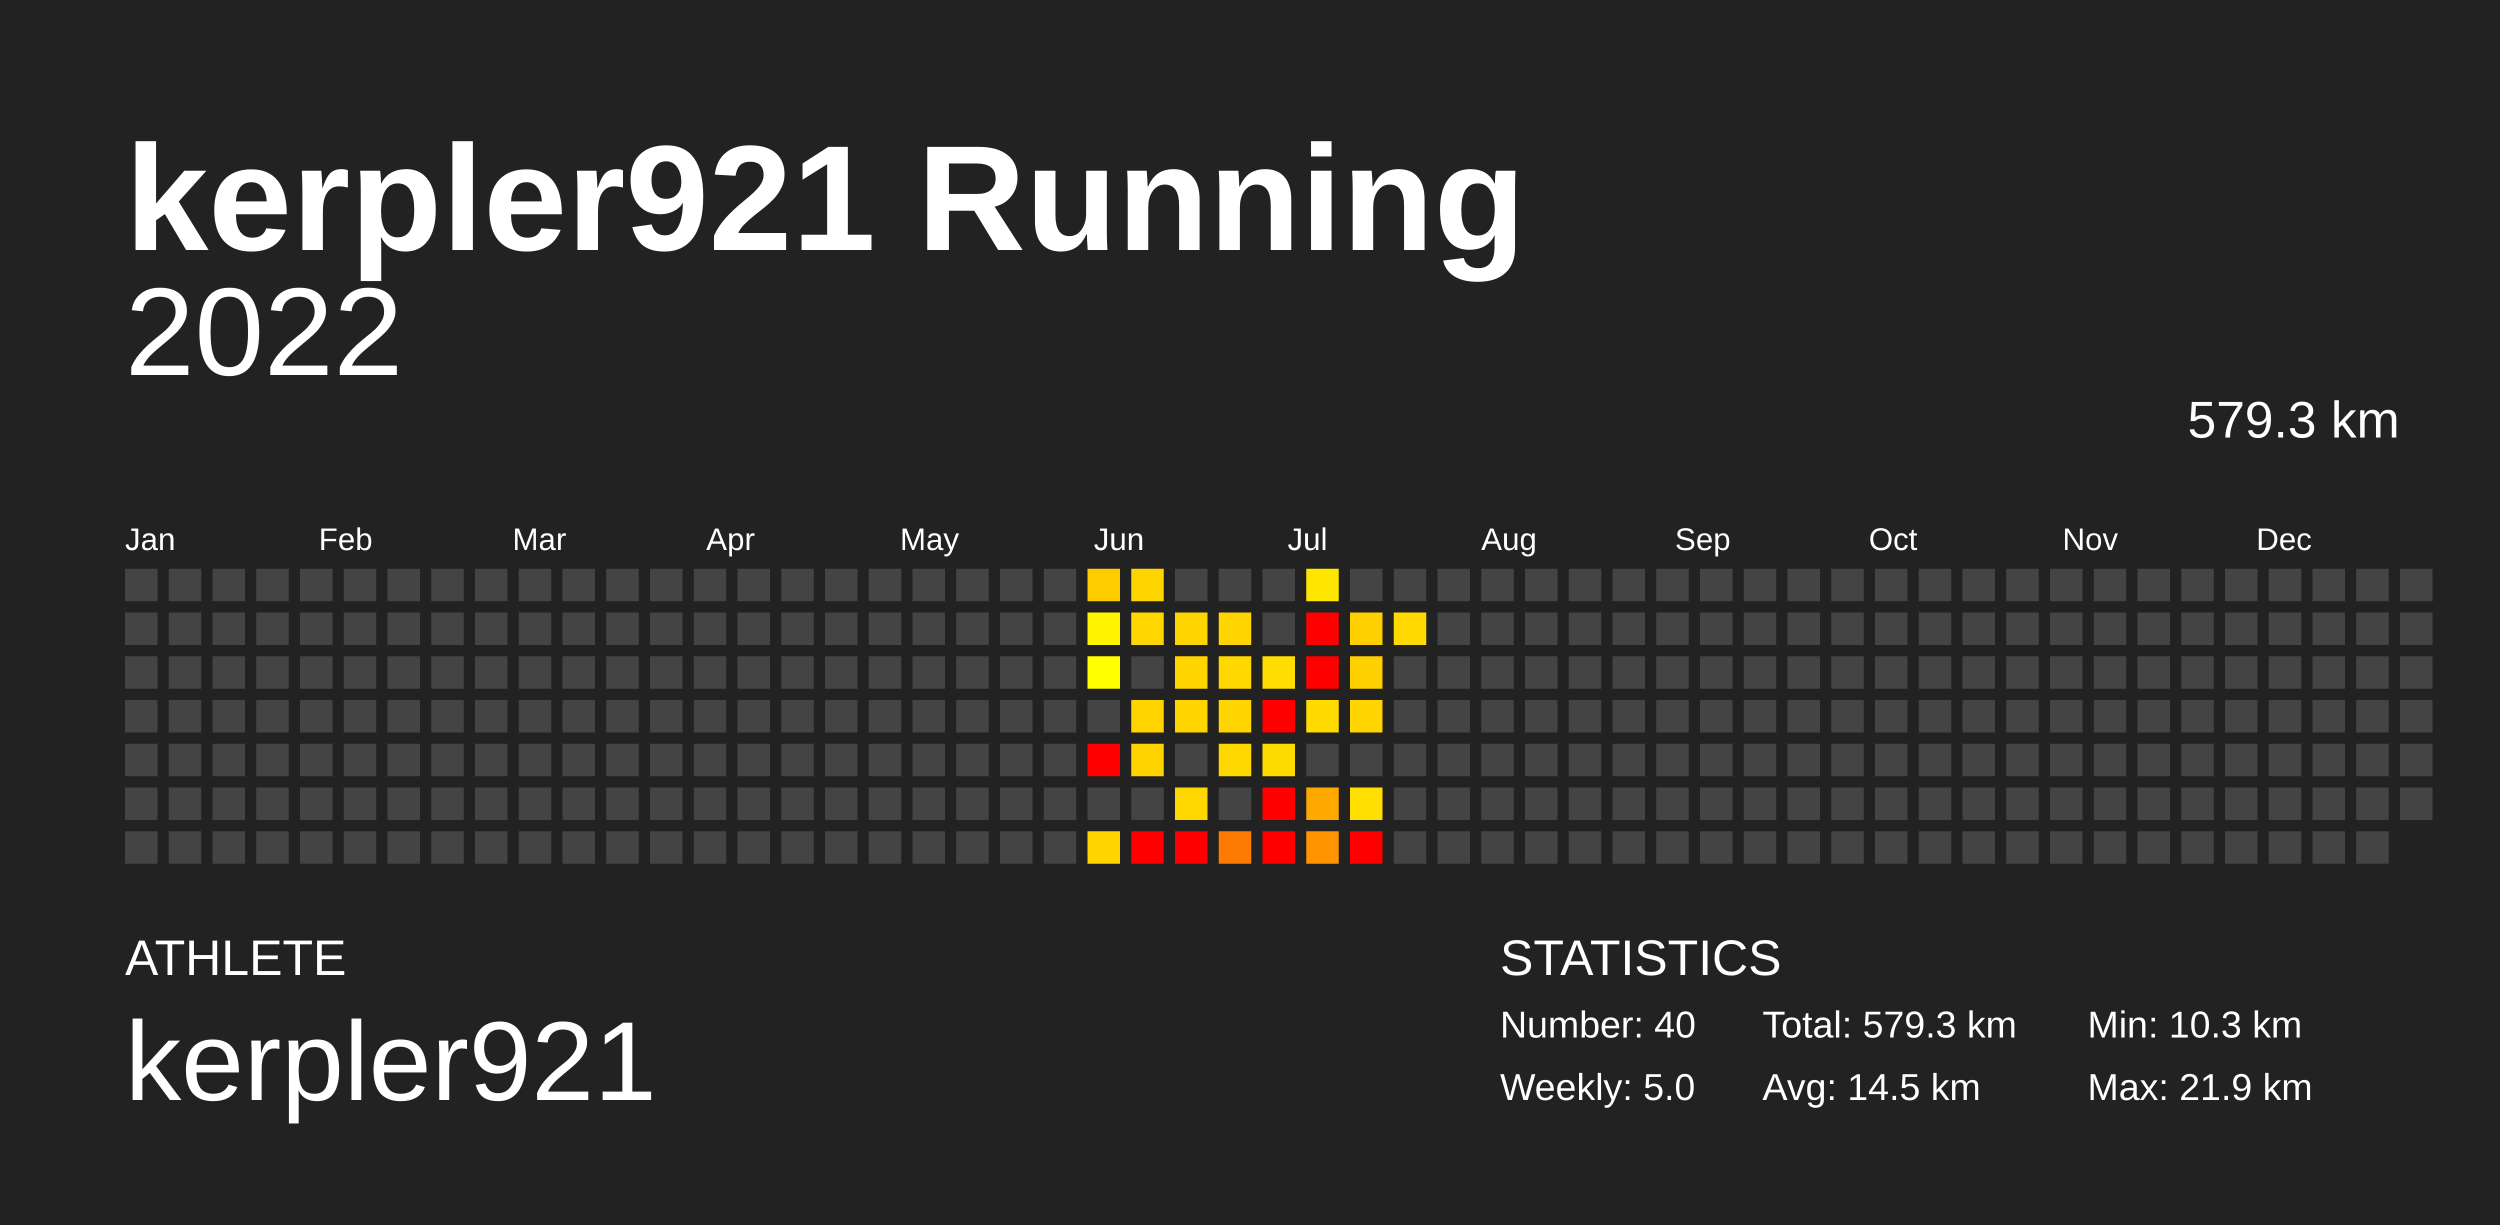
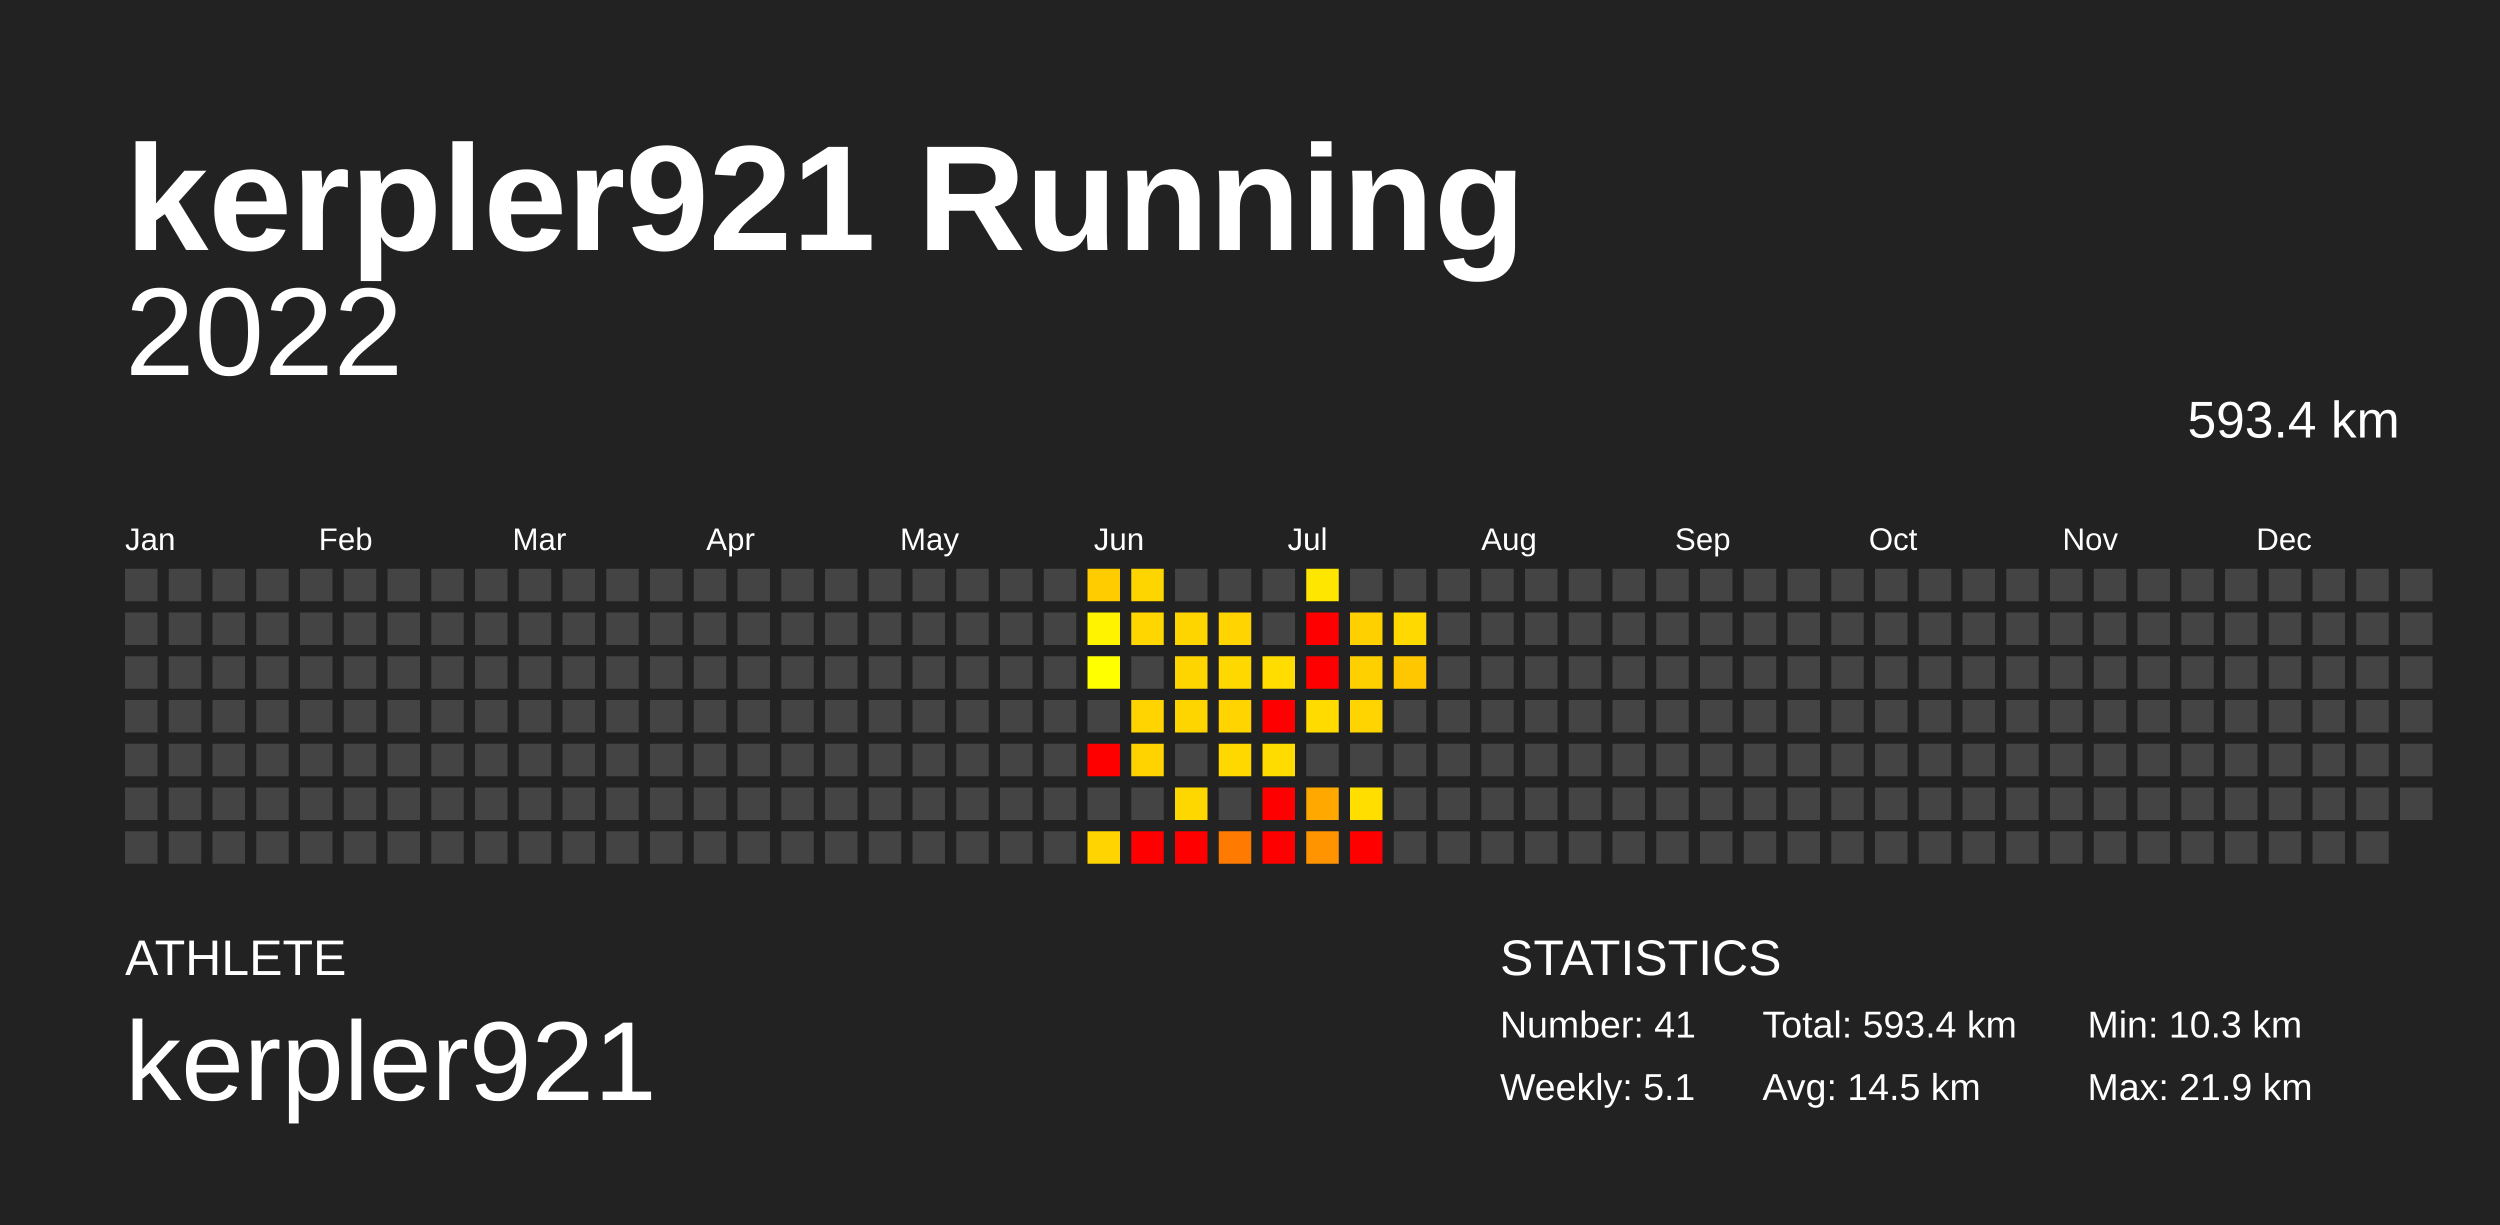
<svg xmlns="http://www.w3.org/2000/svg" baseProfile="full" height="98mm" version="1.1" viewBox="0,0,200,98" width="200mm">
  <defs />
  <rect fill="#222222" height="98" width="200" x="0" y="0" />
  <text fill="#FFFFFF" style="font-size:12px; font-family:Arial; font-weight:bold;" x="10" y="20">kerpler921 Running</text>
  <text fill="#FFFFFF" style="font-size:4px; font-family:Arial" x="10" y="78">ATHLETE</text>
  <text fill="#FFFFFF" style="font-size:9px; font-family:Arial" x="10" y="88">kerpler921</text>
  <text fill="#FFFFFF" style="font-size:4px; font-family:Arial" x="120" y="78">STATISTICS</text>
-   <text fill="#FFFFFF" style="font-size:3px; font-family:Arial" x="120" y="83">Number: 40</text>
-   <text fill="#FFFFFF" style="font-size:3px; font-family:Arial" x="120" y="88">Weekly: 5.0</text>
-   <text fill="#FFFFFF" style="font-size:3px; font-family:Arial" x="141" y="83">Total: 579.3 km</text>
+   <text fill="#FFFFFF" style="font-size:3px; font-family:Arial" x="120" y="83">Number: 41</text>
+   <text fill="#FFFFFF" style="font-size:3px; font-family:Arial" x="120" y="88">Weekly: 5.1</text>
+   <text fill="#FFFFFF" style="font-size:3px; font-family:Arial" x="141" y="83">Total: 593.4 km</text>
  <text fill="#FFFFFF" style="font-size:3px; font-family:Arial" x="141" y="88">Avg: 14.5 km</text>
  <text fill="#FFFFFF" style="font-size:3px; font-family:Arial" x="167" y="83">Min: 10.3 km</text>
  <text fill="#FFFFFF" style="font-size:3px; font-family:Arial" x="167" y="88">Max: 21.9 km</text>
  <text alignment-baseline="hanging" fill="#FFFFFF" style="font-size:10.0px; font-family:Arial;" x="10" y="30">2022</text>
-   <text alignment-baseline="hanging" fill="#FFFFFF" style="font-size:4.125px; font-family:Arial;" x="175" y="35">579.3 km</text>
+   <text alignment-baseline="hanging" fill="#FFFFFF" style="font-size:4.125px; font-family:Arial;" x="175" y="35">593.4 km</text>
  <text fill="#FFFFFF" style="font-size:2.5px; font-family:Arial" x="10.0" y="44">Jan</text>
  <text fill="#FFFFFF" style="font-size:2.5px; font-family:Arial" x="25.5" y="44">Feb</text>
  <text fill="#FFFFFF" style="font-size:2.5px; font-family:Arial" x="41.0" y="44">Mar</text>
  <text fill="#FFFFFF" style="font-size:2.5px; font-family:Arial" x="56.5" y="44">Apr</text>
  <text fill="#FFFFFF" style="font-size:2.5px; font-family:Arial" x="72.0" y="44">May</text>
  <text fill="#FFFFFF" style="font-size:2.5px; font-family:Arial" x="87.5" y="44">Jun</text>
  <text fill="#FFFFFF" style="font-size:2.5px; font-family:Arial" x="103.0" y="44">Jul</text>
  <text fill="#FFFFFF" style="font-size:2.5px; font-family:Arial" x="118.5" y="44">Aug</text>
  <text fill="#FFFFFF" style="font-size:2.5px; font-family:Arial" x="134.0" y="44">Sep</text>
  <text fill="#FFFFFF" style="font-size:2.5px; font-family:Arial" x="149.5" y="44">Oct</text>
  <text fill="#FFFFFF" style="font-size:2.5px; font-family:Arial" x="165.0" y="44">Nov</text>
  <text fill="#FFFFFF" style="font-size:2.5px; font-family:Arial" x="180.5" y="44">Dec</text>
  <rect fill="#444444" height="2.6" width="2.6" x="10.0" y="45.5" />
  <rect fill="#444444" height="2.6" width="2.6" x="10.0" y="49.0" />
  <rect fill="#444444" height="2.6" width="2.6" x="10.0" y="52.5" />
  <rect fill="#444444" height="2.6" width="2.6" x="10.0" y="56.0" />
  <rect fill="#444444" height="2.6" width="2.6" x="10.0" y="59.5" />
  <rect fill="#444444" height="2.6" width="2.6" x="10.0" y="63.0" />
  <rect fill="#444444" height="2.6" width="2.6" x="10.0" y="66.5" />
  <rect fill="#444444" height="2.6" width="2.6" x="13.5" y="45.5" />
  <rect fill="#444444" height="2.6" width="2.6" x="13.5" y="49.0" />
  <rect fill="#444444" height="2.6" width="2.6" x="13.5" y="52.5" />
  <rect fill="#444444" height="2.6" width="2.6" x="13.5" y="56.0" />
  <rect fill="#444444" height="2.6" width="2.6" x="13.5" y="59.5" />
  <rect fill="#444444" height="2.6" width="2.6" x="13.5" y="63.0" />
  <rect fill="#444444" height="2.6" width="2.6" x="13.5" y="66.5" />
  <rect fill="#444444" height="2.6" width="2.6" x="17.0" y="45.5" />
  <rect fill="#444444" height="2.6" width="2.6" x="17.0" y="49.0" />
  <rect fill="#444444" height="2.6" width="2.6" x="17.0" y="52.5" />
  <rect fill="#444444" height="2.6" width="2.6" x="17.0" y="56.0" />
  <rect fill="#444444" height="2.6" width="2.6" x="17.0" y="59.5" />
  <rect fill="#444444" height="2.6" width="2.6" x="17.0" y="63.0" />
  <rect fill="#444444" height="2.6" width="2.6" x="17.0" y="66.5" />
  <rect fill="#444444" height="2.6" width="2.6" x="20.5" y="45.5" />
  <rect fill="#444444" height="2.6" width="2.6" x="20.5" y="49.0" />
  <rect fill="#444444" height="2.6" width="2.6" x="20.5" y="52.5" />
  <rect fill="#444444" height="2.6" width="2.6" x="20.5" y="56.0" />
  <rect fill="#444444" height="2.6" width="2.6" x="20.5" y="59.5" />
  <rect fill="#444444" height="2.6" width="2.6" x="20.5" y="63.0" />
  <rect fill="#444444" height="2.6" width="2.6" x="20.5" y="66.5" />
  <rect fill="#444444" height="2.6" width="2.6" x="24.0" y="45.5" />
  <rect fill="#444444" height="2.6" width="2.6" x="24.0" y="49.0" />
  <rect fill="#444444" height="2.6" width="2.6" x="24.0" y="52.5" />
  <rect fill="#444444" height="2.6" width="2.6" x="24.0" y="56.0" />
  <rect fill="#444444" height="2.6" width="2.6" x="24.0" y="59.5" />
  <rect fill="#444444" height="2.6" width="2.6" x="24.0" y="63.0" />
  <rect fill="#444444" height="2.6" width="2.6" x="24.0" y="66.5" />
  <rect fill="#444444" height="2.6" width="2.6" x="27.5" y="45.5" />
  <rect fill="#444444" height="2.6" width="2.6" x="27.5" y="49.0" />
  <rect fill="#444444" height="2.6" width="2.6" x="27.5" y="52.5" />
  <rect fill="#444444" height="2.6" width="2.6" x="27.5" y="56.0" />
  <rect fill="#444444" height="2.6" width="2.6" x="27.5" y="59.5" />
  <rect fill="#444444" height="2.6" width="2.6" x="27.5" y="63.0" />
  <rect fill="#444444" height="2.6" width="2.6" x="27.5" y="66.5" />
  <rect fill="#444444" height="2.6" width="2.6" x="31.0" y="45.5" />
  <rect fill="#444444" height="2.6" width="2.6" x="31.0" y="49.0" />
  <rect fill="#444444" height="2.6" width="2.6" x="31.0" y="52.5" />
  <rect fill="#444444" height="2.6" width="2.6" x="31.0" y="56.0" />
  <rect fill="#444444" height="2.6" width="2.6" x="31.0" y="59.5" />
  <rect fill="#444444" height="2.6" width="2.6" x="31.0" y="63.0" />
  <rect fill="#444444" height="2.6" width="2.6" x="31.0" y="66.5" />
  <rect fill="#444444" height="2.6" width="2.6" x="34.5" y="45.5" />
  <rect fill="#444444" height="2.6" width="2.6" x="34.5" y="49.0" />
  <rect fill="#444444" height="2.6" width="2.6" x="34.5" y="52.5" />
  <rect fill="#444444" height="2.6" width="2.6" x="34.5" y="56.0" />
  <rect fill="#444444" height="2.6" width="2.6" x="34.5" y="59.5" />
  <rect fill="#444444" height="2.6" width="2.6" x="34.5" y="63.0" />
  <rect fill="#444444" height="2.6" width="2.6" x="34.5" y="66.5" />
  <rect fill="#444444" height="2.6" width="2.6" x="38.0" y="45.5" />
  <rect fill="#444444" height="2.6" width="2.6" x="38.0" y="49.0" />
  <rect fill="#444444" height="2.6" width="2.6" x="38.0" y="52.5" />
  <rect fill="#444444" height="2.6" width="2.6" x="38.0" y="56.0" />
  <rect fill="#444444" height="2.6" width="2.6" x="38.0" y="59.5" />
  <rect fill="#444444" height="2.6" width="2.6" x="38.0" y="63.0" />
  <rect fill="#444444" height="2.6" width="2.6" x="38.0" y="66.5" />
  <rect fill="#444444" height="2.6" width="2.6" x="41.5" y="45.5" />
  <rect fill="#444444" height="2.6" width="2.6" x="41.5" y="49.0" />
  <rect fill="#444444" height="2.6" width="2.6" x="41.5" y="52.5" />
  <rect fill="#444444" height="2.6" width="2.6" x="41.5" y="56.0" />
  <rect fill="#444444" height="2.6" width="2.6" x="41.5" y="59.5" />
  <rect fill="#444444" height="2.6" width="2.6" x="41.5" y="63.0" />
  <rect fill="#444444" height="2.6" width="2.6" x="41.5" y="66.5" />
  <rect fill="#444444" height="2.6" width="2.6" x="45.0" y="45.5" />
  <rect fill="#444444" height="2.6" width="2.6" x="45.0" y="49.0" />
  <rect fill="#444444" height="2.6" width="2.6" x="45.0" y="52.5" />
  <rect fill="#444444" height="2.6" width="2.6" x="45.0" y="56.0" />
  <rect fill="#444444" height="2.6" width="2.6" x="45.0" y="59.5" />
  <rect fill="#444444" height="2.6" width="2.6" x="45.0" y="63.0" />
  <rect fill="#444444" height="2.6" width="2.6" x="45.0" y="66.5" />
  <rect fill="#444444" height="2.6" width="2.6" x="48.5" y="45.5" />
  <rect fill="#444444" height="2.6" width="2.6" x="48.5" y="49.0" />
  <rect fill="#444444" height="2.6" width="2.6" x="48.5" y="52.5" />
  <rect fill="#444444" height="2.6" width="2.6" x="48.5" y="56.0" />
  <rect fill="#444444" height="2.6" width="2.6" x="48.5" y="59.5" />
  <rect fill="#444444" height="2.6" width="2.6" x="48.5" y="63.0" />
  <rect fill="#444444" height="2.6" width="2.6" x="48.5" y="66.5" />
  <rect fill="#444444" height="2.6" width="2.6" x="52.0" y="45.5" />
  <rect fill="#444444" height="2.6" width="2.6" x="52.0" y="49.0" />
  <rect fill="#444444" height="2.6" width="2.6" x="52.0" y="52.5" />
  <rect fill="#444444" height="2.6" width="2.6" x="52.0" y="56.0" />
  <rect fill="#444444" height="2.6" width="2.6" x="52.0" y="59.5" />
  <rect fill="#444444" height="2.6" width="2.6" x="52.0" y="63.0" />
  <rect fill="#444444" height="2.6" width="2.6" x="52.0" y="66.5" />
  <rect fill="#444444" height="2.6" width="2.6" x="55.5" y="45.5" />
  <rect fill="#444444" height="2.6" width="2.6" x="55.5" y="49.0" />
  <rect fill="#444444" height="2.6" width="2.6" x="55.5" y="52.5" />
  <rect fill="#444444" height="2.6" width="2.6" x="55.5" y="56.0" />
  <rect fill="#444444" height="2.6" width="2.6" x="55.5" y="59.5" />
  <rect fill="#444444" height="2.6" width="2.6" x="55.5" y="63.0" />
  <rect fill="#444444" height="2.6" width="2.6" x="55.5" y="66.5" />
  <rect fill="#444444" height="2.6" width="2.6" x="59.0" y="45.5" />
  <rect fill="#444444" height="2.6" width="2.6" x="59.0" y="49.0" />
  <rect fill="#444444" height="2.6" width="2.6" x="59.0" y="52.5" />
  <rect fill="#444444" height="2.6" width="2.6" x="59.0" y="56.0" />
  <rect fill="#444444" height="2.6" width="2.6" x="59.0" y="59.5" />
  <rect fill="#444444" height="2.6" width="2.6" x="59.0" y="63.0" />
  <rect fill="#444444" height="2.6" width="2.6" x="59.0" y="66.5" />
  <rect fill="#444444" height="2.6" width="2.6" x="62.5" y="45.5" />
  <rect fill="#444444" height="2.6" width="2.6" x="62.5" y="49.0" />
  <rect fill="#444444" height="2.6" width="2.6" x="62.5" y="52.5" />
  <rect fill="#444444" height="2.6" width="2.6" x="62.5" y="56.0" />
  <rect fill="#444444" height="2.6" width="2.6" x="62.5" y="59.5" />
  <rect fill="#444444" height="2.6" width="2.6" x="62.5" y="63.0" />
  <rect fill="#444444" height="2.6" width="2.6" x="62.5" y="66.5" />
  <rect fill="#444444" height="2.6" width="2.6" x="66.0" y="45.5" />
  <rect fill="#444444" height="2.6" width="2.6" x="66.0" y="49.0" />
  <rect fill="#444444" height="2.6" width="2.6" x="66.0" y="52.5" />
  <rect fill="#444444" height="2.6" width="2.6" x="66.0" y="56.0" />
  <rect fill="#444444" height="2.6" width="2.6" x="66.0" y="59.5" />
  <rect fill="#444444" height="2.6" width="2.6" x="66.0" y="63.0" />
  <rect fill="#444444" height="2.6" width="2.6" x="66.0" y="66.5" />
  <rect fill="#444444" height="2.6" width="2.6" x="69.5" y="45.5" />
  <rect fill="#444444" height="2.6" width="2.6" x="69.5" y="49.0" />
  <rect fill="#444444" height="2.6" width="2.6" x="69.5" y="52.5" />
  <rect fill="#444444" height="2.6" width="2.6" x="69.5" y="56.0" />
  <rect fill="#444444" height="2.6" width="2.6" x="69.5" y="59.5" />
  <rect fill="#444444" height="2.6" width="2.6" x="69.5" y="63.0" />
  <rect fill="#444444" height="2.6" width="2.6" x="69.5" y="66.5" />
  <rect fill="#444444" height="2.6" width="2.6" x="73.0" y="45.5" />
  <rect fill="#444444" height="2.6" width="2.6" x="73.0" y="49.0" />
  <rect fill="#444444" height="2.6" width="2.6" x="73.0" y="52.5" />
  <rect fill="#444444" height="2.6" width="2.6" x="73.0" y="56.0" />
  <rect fill="#444444" height="2.6" width="2.6" x="73.0" y="59.5" />
  <rect fill="#444444" height="2.6" width="2.6" x="73.0" y="63.0" />
  <rect fill="#444444" height="2.6" width="2.6" x="73.0" y="66.5" />
  <rect fill="#444444" height="2.6" width="2.6" x="76.5" y="45.5" />
  <rect fill="#444444" height="2.6" width="2.6" x="76.5" y="49.0" />
  <rect fill="#444444" height="2.6" width="2.6" x="76.5" y="52.5" />
  <rect fill="#444444" height="2.6" width="2.6" x="76.5" y="56.0" />
  <rect fill="#444444" height="2.6" width="2.6" x="76.5" y="59.5" />
  <rect fill="#444444" height="2.6" width="2.6" x="76.5" y="63.0" />
  <rect fill="#444444" height="2.6" width="2.6" x="76.5" y="66.5" />
  <rect fill="#444444" height="2.6" width="2.6" x="80.0" y="45.5" />
  <rect fill="#444444" height="2.6" width="2.6" x="80.0" y="49.0" />
  <rect fill="#444444" height="2.6" width="2.6" x="80.0" y="52.5" />
  <rect fill="#444444" height="2.6" width="2.6" x="80.0" y="56.0" />
  <rect fill="#444444" height="2.6" width="2.6" x="80.0" y="59.5" />
  <rect fill="#444444" height="2.6" width="2.6" x="80.0" y="63.0" />
  <rect fill="#444444" height="2.6" width="2.6" x="80.0" y="66.5" />
  <rect fill="#444444" height="2.6" width="2.6" x="83.5" y="45.5" />
  <rect fill="#444444" height="2.6" width="2.6" x="83.5" y="49.0" />
  <rect fill="#444444" height="2.6" width="2.6" x="83.5" y="52.5" />
  <rect fill="#444444" height="2.6" width="2.6" x="83.5" y="56.0" />
  <rect fill="#444444" height="2.6" width="2.6" x="83.5" y="59.5" />
  <rect fill="#444444" height="2.6" width="2.6" x="83.5" y="63.0" />
  <rect fill="#444444" height="2.6" width="2.6" x="83.5" y="66.5" />
  <rect fill="#ffcc00" height="2.6" width="2.6" x="87.0" y="45.5" />
  <rect fill="#fff300" height="2.6" width="2.6" x="87.0" y="49.0" />
  <rect fill="#ffff00" height="2.6" width="2.6" x="87.0" y="52.5" />
  <rect fill="#444444" height="2.6" width="2.6" x="87.0" y="56.0" />
  <rect fill="red" height="2.6" width="2.6" x="87.0" y="59.5" />
  <rect fill="#444444" height="2.6" width="2.6" x="87.0" y="63.0" />
  <rect fill="#ffd400" height="2.6" width="2.6" x="87.0" y="66.5" />
  <rect fill="#ffd500" height="2.6" width="2.6" x="90.5" y="45.5" />
  <rect fill="#ffd600" height="2.6" width="2.6" x="90.5" y="49.0" />
  <rect fill="#444444" height="2.6" width="2.6" x="90.5" y="52.5" />
  <rect fill="#ffd400" height="2.6" width="2.6" x="90.5" y="56.0" />
  <rect fill="#ffd300" height="2.6" width="2.6" x="90.5" y="59.5" />
  <rect fill="#444444" height="2.6" width="2.6" x="90.5" y="63.0" />
  <rect fill="red" height="2.6" width="2.6" x="90.5" y="66.5" />
  <rect fill="#444444" height="2.6" width="2.6" x="94.0" y="45.5" />
  <rect fill="#ffd500" height="2.6" width="2.6" x="94.0" y="49.0" />
  <rect fill="#ffd500" height="2.6" width="2.6" x="94.0" y="52.5" />
  <rect fill="#ffd500" height="2.6" width="2.6" x="94.0" y="56.0" />
  <rect fill="#444444" height="2.6" width="2.6" x="94.0" y="59.5" />
  <rect fill="#ffd700" height="2.6" width="2.6" x="94.0" y="63.0" />
  <rect fill="red" height="2.6" width="2.6" x="94.0" y="66.5" />
  <rect fill="#444444" height="2.6" width="2.6" x="97.5" y="45.5" />
  <rect fill="#ffd400" height="2.6" width="2.6" x="97.5" y="49.0" />
  <rect fill="#ffd800" height="2.6" width="2.6" x="97.5" y="52.5" />
  <rect fill="#ffd400" height="2.6" width="2.6" x="97.5" y="56.0" />
  <rect fill="#ffd800" height="2.6" width="2.6" x="97.5" y="59.5" />
  <rect fill="#444444" height="2.6" width="2.6" x="97.5" y="63.0" />
  <rect fill="#ff7a00" height="2.6" width="2.6" x="97.5" y="66.5" />
  <rect fill="#444444" height="2.6" width="2.6" x="101.0" y="45.5" />
  <rect fill="#444444" height="2.6" width="2.6" x="101.0" y="49.0" />
  <rect fill="#ffdd00" height="2.6" width="2.6" x="101.0" y="52.5" />
  <rect fill="red" height="2.6" width="2.6" x="101.0" y="56.0" />
  <rect fill="#ffdc00" height="2.6" width="2.6" x="101.0" y="59.5" />
  <rect fill="red" height="2.6" width="2.6" x="101.0" y="63.0" />
  <rect fill="red" height="2.6" width="2.6" x="101.0" y="66.5" />
  <rect fill="#ffe600" height="2.6" width="2.6" x="104.5" y="45.5" />
  <rect fill="red" height="2.6" width="2.6" x="104.5" y="49.0" />
  <rect fill="red" height="2.6" width="2.6" x="104.5" y="52.5" />
  <rect fill="#ffdb00" height="2.6" width="2.6" x="104.5" y="56.0" />
  <rect fill="#444444" height="2.6" width="2.6" x="104.5" y="59.5" />
  <rect fill="#ffa800" height="2.6" width="2.6" x="104.5" y="63.0" />
  <rect fill="#ff9300" height="2.6" width="2.6" x="104.5" y="66.5" />
  <rect fill="#444444" height="2.6" width="2.6" x="108.0" y="45.5" />
  <rect fill="#ffd000" height="2.6" width="2.6" x="108.0" y="49.0" />
  <rect fill="#ffd000" height="2.6" width="2.6" x="108.0" y="52.5" />
  <rect fill="#ffd400" height="2.6" width="2.6" x="108.0" y="56.0" />
  <rect fill="#444444" height="2.6" width="2.6" x="108.0" y="59.5" />
  <rect fill="#ffde00" height="2.6" width="2.6" x="108.0" y="63.0" />
  <rect fill="red" height="2.6" width="2.6" x="108.0" y="66.5" />
  <rect fill="#444444" height="2.6" width="2.6" x="111.5" y="45.5" />
  <rect fill="#ffd900" height="2.6" width="2.6" x="111.5" y="49.0" />
-   <rect fill="#444444" height="2.6" width="2.6" x="111.5" y="52.5" />
+   <rect fill="#ffc700" height="2.6" width="2.6" x="111.5" y="52.5" />
  <rect fill="#444444" height="2.6" width="2.6" x="111.5" y="56.0" />
  <rect fill="#444444" height="2.6" width="2.6" x="111.5" y="59.5" />
  <rect fill="#444444" height="2.6" width="2.6" x="111.5" y="63.0" />
  <rect fill="#444444" height="2.6" width="2.6" x="111.5" y="66.5" />
  <rect fill="#444444" height="2.6" width="2.6" x="115.0" y="45.5" />
  <rect fill="#444444" height="2.6" width="2.6" x="115.0" y="49.0" />
  <rect fill="#444444" height="2.6" width="2.6" x="115.0" y="52.5" />
  <rect fill="#444444" height="2.6" width="2.6" x="115.0" y="56.0" />
  <rect fill="#444444" height="2.6" width="2.6" x="115.0" y="59.5" />
  <rect fill="#444444" height="2.6" width="2.6" x="115.0" y="63.0" />
  <rect fill="#444444" height="2.6" width="2.6" x="115.0" y="66.5" />
  <rect fill="#444444" height="2.6" width="2.6" x="118.5" y="45.5" />
  <rect fill="#444444" height="2.6" width="2.6" x="118.5" y="49.0" />
  <rect fill="#444444" height="2.6" width="2.6" x="118.5" y="52.5" />
  <rect fill="#444444" height="2.6" width="2.6" x="118.5" y="56.0" />
  <rect fill="#444444" height="2.6" width="2.6" x="118.5" y="59.5" />
  <rect fill="#444444" height="2.6" width="2.6" x="118.5" y="63.0" />
  <rect fill="#444444" height="2.6" width="2.6" x="118.5" y="66.5" />
  <rect fill="#444444" height="2.6" width="2.6" x="122.0" y="45.5" />
  <rect fill="#444444" height="2.6" width="2.6" x="122.0" y="49.0" />
  <rect fill="#444444" height="2.6" width="2.6" x="122.0" y="52.5" />
  <rect fill="#444444" height="2.6" width="2.6" x="122.0" y="56.0" />
  <rect fill="#444444" height="2.6" width="2.6" x="122.0" y="59.5" />
  <rect fill="#444444" height="2.6" width="2.6" x="122.0" y="63.0" />
  <rect fill="#444444" height="2.6" width="2.6" x="122.0" y="66.5" />
  <rect fill="#444444" height="2.6" width="2.6" x="125.5" y="45.5" />
  <rect fill="#444444" height="2.6" width="2.6" x="125.5" y="49.0" />
  <rect fill="#444444" height="2.6" width="2.6" x="125.5" y="52.5" />
  <rect fill="#444444" height="2.6" width="2.6" x="125.5" y="56.0" />
  <rect fill="#444444" height="2.6" width="2.6" x="125.5" y="59.5" />
  <rect fill="#444444" height="2.6" width="2.6" x="125.5" y="63.0" />
  <rect fill="#444444" height="2.6" width="2.6" x="125.5" y="66.5" />
  <rect fill="#444444" height="2.6" width="2.6" x="129.0" y="45.5" />
  <rect fill="#444444" height="2.6" width="2.6" x="129.0" y="49.0" />
  <rect fill="#444444" height="2.6" width="2.6" x="129.0" y="52.5" />
  <rect fill="#444444" height="2.6" width="2.6" x="129.0" y="56.0" />
  <rect fill="#444444" height="2.6" width="2.6" x="129.0" y="59.5" />
  <rect fill="#444444" height="2.6" width="2.6" x="129.0" y="63.0" />
  <rect fill="#444444" height="2.6" width="2.6" x="129.0" y="66.5" />
  <rect fill="#444444" height="2.6" width="2.6" x="132.5" y="45.5" />
  <rect fill="#444444" height="2.6" width="2.6" x="132.5" y="49.0" />
  <rect fill="#444444" height="2.6" width="2.6" x="132.5" y="52.5" />
  <rect fill="#444444" height="2.6" width="2.6" x="132.5" y="56.0" />
  <rect fill="#444444" height="2.6" width="2.6" x="132.5" y="59.5" />
  <rect fill="#444444" height="2.6" width="2.6" x="132.5" y="63.0" />
  <rect fill="#444444" height="2.6" width="2.6" x="132.5" y="66.5" />
  <rect fill="#444444" height="2.6" width="2.6" x="136.0" y="45.5" />
  <rect fill="#444444" height="2.6" width="2.6" x="136.0" y="49.0" />
  <rect fill="#444444" height="2.6" width="2.6" x="136.0" y="52.5" />
  <rect fill="#444444" height="2.6" width="2.6" x="136.0" y="56.0" />
  <rect fill="#444444" height="2.6" width="2.6" x="136.0" y="59.5" />
  <rect fill="#444444" height="2.6" width="2.6" x="136.0" y="63.0" />
  <rect fill="#444444" height="2.6" width="2.6" x="136.0" y="66.5" />
  <rect fill="#444444" height="2.6" width="2.6" x="139.5" y="45.5" />
  <rect fill="#444444" height="2.6" width="2.6" x="139.5" y="49.0" />
  <rect fill="#444444" height="2.6" width="2.6" x="139.5" y="52.5" />
  <rect fill="#444444" height="2.6" width="2.6" x="139.5" y="56.0" />
  <rect fill="#444444" height="2.6" width="2.6" x="139.5" y="59.5" />
  <rect fill="#444444" height="2.6" width="2.6" x="139.5" y="63.0" />
  <rect fill="#444444" height="2.6" width="2.6" x="139.5" y="66.5" />
  <rect fill="#444444" height="2.6" width="2.6" x="143.0" y="45.5" />
  <rect fill="#444444" height="2.6" width="2.6" x="143.0" y="49.0" />
  <rect fill="#444444" height="2.6" width="2.6" x="143.0" y="52.5" />
  <rect fill="#444444" height="2.6" width="2.6" x="143.0" y="56.0" />
  <rect fill="#444444" height="2.6" width="2.6" x="143.0" y="59.5" />
  <rect fill="#444444" height="2.6" width="2.6" x="143.0" y="63.0" />
  <rect fill="#444444" height="2.6" width="2.6" x="143.0" y="66.5" />
  <rect fill="#444444" height="2.6" width="2.6" x="146.5" y="45.5" />
  <rect fill="#444444" height="2.6" width="2.6" x="146.5" y="49.0" />
  <rect fill="#444444" height="2.6" width="2.6" x="146.5" y="52.5" />
  <rect fill="#444444" height="2.6" width="2.6" x="146.5" y="56.0" />
  <rect fill="#444444" height="2.6" width="2.6" x="146.5" y="59.5" />
  <rect fill="#444444" height="2.6" width="2.6" x="146.5" y="63.0" />
  <rect fill="#444444" height="2.6" width="2.6" x="146.5" y="66.5" />
  <rect fill="#444444" height="2.6" width="2.6" x="150.0" y="45.5" />
  <rect fill="#444444" height="2.6" width="2.6" x="150.0" y="49.0" />
  <rect fill="#444444" height="2.6" width="2.6" x="150.0" y="52.5" />
  <rect fill="#444444" height="2.6" width="2.6" x="150.0" y="56.0" />
  <rect fill="#444444" height="2.6" width="2.6" x="150.0" y="59.5" />
  <rect fill="#444444" height="2.6" width="2.6" x="150.0" y="63.0" />
  <rect fill="#444444" height="2.6" width="2.6" x="150.0" y="66.5" />
  <rect fill="#444444" height="2.6" width="2.6" x="153.5" y="45.5" />
  <rect fill="#444444" height="2.6" width="2.6" x="153.5" y="49.0" />
  <rect fill="#444444" height="2.6" width="2.6" x="153.5" y="52.5" />
  <rect fill="#444444" height="2.6" width="2.6" x="153.5" y="56.0" />
  <rect fill="#444444" height="2.6" width="2.6" x="153.5" y="59.5" />
  <rect fill="#444444" height="2.6" width="2.6" x="153.5" y="63.0" />
  <rect fill="#444444" height="2.6" width="2.6" x="153.5" y="66.5" />
  <rect fill="#444444" height="2.6" width="2.6" x="157.0" y="45.5" />
  <rect fill="#444444" height="2.6" width="2.6" x="157.0" y="49.0" />
  <rect fill="#444444" height="2.6" width="2.6" x="157.0" y="52.5" />
  <rect fill="#444444" height="2.6" width="2.6" x="157.0" y="56.0" />
  <rect fill="#444444" height="2.6" width="2.6" x="157.0" y="59.5" />
  <rect fill="#444444" height="2.6" width="2.6" x="157.0" y="63.0" />
  <rect fill="#444444" height="2.6" width="2.6" x="157.0" y="66.5" />
  <rect fill="#444444" height="2.6" width="2.6" x="160.5" y="45.5" />
  <rect fill="#444444" height="2.6" width="2.6" x="160.5" y="49.0" />
  <rect fill="#444444" height="2.6" width="2.6" x="160.5" y="52.5" />
  <rect fill="#444444" height="2.6" width="2.6" x="160.5" y="56.0" />
  <rect fill="#444444" height="2.6" width="2.6" x="160.5" y="59.5" />
  <rect fill="#444444" height="2.6" width="2.6" x="160.5" y="63.0" />
  <rect fill="#444444" height="2.6" width="2.6" x="160.5" y="66.5" />
  <rect fill="#444444" height="2.6" width="2.6" x="164.0" y="45.5" />
  <rect fill="#444444" height="2.6" width="2.6" x="164.0" y="49.0" />
  <rect fill="#444444" height="2.6" width="2.6" x="164.0" y="52.5" />
  <rect fill="#444444" height="2.6" width="2.6" x="164.0" y="56.0" />
  <rect fill="#444444" height="2.6" width="2.6" x="164.0" y="59.5" />
  <rect fill="#444444" height="2.6" width="2.6" x="164.0" y="63.0" />
  <rect fill="#444444" height="2.6" width="2.6" x="164.0" y="66.5" />
  <rect fill="#444444" height="2.6" width="2.6" x="167.5" y="45.5" />
  <rect fill="#444444" height="2.6" width="2.6" x="167.5" y="49.0" />
  <rect fill="#444444" height="2.6" width="2.6" x="167.5" y="52.5" />
  <rect fill="#444444" height="2.6" width="2.6" x="167.5" y="56.0" />
  <rect fill="#444444" height="2.6" width="2.6" x="167.5" y="59.5" />
  <rect fill="#444444" height="2.6" width="2.6" x="167.5" y="63.0" />
  <rect fill="#444444" height="2.6" width="2.6" x="167.5" y="66.5" />
  <rect fill="#444444" height="2.6" width="2.6" x="171.0" y="45.5" />
  <rect fill="#444444" height="2.6" width="2.6" x="171.0" y="49.0" />
  <rect fill="#444444" height="2.6" width="2.6" x="171.0" y="52.5" />
  <rect fill="#444444" height="2.6" width="2.6" x="171.0" y="56.0" />
  <rect fill="#444444" height="2.6" width="2.6" x="171.0" y="59.5" />
  <rect fill="#444444" height="2.6" width="2.6" x="171.0" y="63.0" />
  <rect fill="#444444" height="2.6" width="2.6" x="171.0" y="66.5" />
  <rect fill="#444444" height="2.6" width="2.6" x="174.5" y="45.5" />
  <rect fill="#444444" height="2.6" width="2.6" x="174.5" y="49.0" />
  <rect fill="#444444" height="2.6" width="2.6" x="174.5" y="52.5" />
  <rect fill="#444444" height="2.6" width="2.6" x="174.5" y="56.0" />
  <rect fill="#444444" height="2.6" width="2.6" x="174.5" y="59.5" />
  <rect fill="#444444" height="2.6" width="2.6" x="174.5" y="63.0" />
  <rect fill="#444444" height="2.6" width="2.6" x="174.5" y="66.5" />
  <rect fill="#444444" height="2.6" width="2.6" x="178.0" y="45.5" />
  <rect fill="#444444" height="2.6" width="2.6" x="178.0" y="49.0" />
  <rect fill="#444444" height="2.6" width="2.6" x="178.0" y="52.5" />
  <rect fill="#444444" height="2.6" width="2.6" x="178.0" y="56.0" />
  <rect fill="#444444" height="2.6" width="2.6" x="178.0" y="59.5" />
  <rect fill="#444444" height="2.6" width="2.6" x="178.0" y="63.0" />
  <rect fill="#444444" height="2.6" width="2.6" x="178.0" y="66.5" />
  <rect fill="#444444" height="2.6" width="2.6" x="181.5" y="45.5" />
  <rect fill="#444444" height="2.6" width="2.6" x="181.5" y="49.0" />
  <rect fill="#444444" height="2.6" width="2.6" x="181.5" y="52.5" />
  <rect fill="#444444" height="2.6" width="2.6" x="181.5" y="56.0" />
  <rect fill="#444444" height="2.6" width="2.6" x="181.5" y="59.5" />
  <rect fill="#444444" height="2.6" width="2.6" x="181.5" y="63.0" />
  <rect fill="#444444" height="2.6" width="2.6" x="181.5" y="66.5" />
  <rect fill="#444444" height="2.6" width="2.6" x="185.0" y="45.5" />
  <rect fill="#444444" height="2.6" width="2.6" x="185.0" y="49.0" />
  <rect fill="#444444" height="2.6" width="2.6" x="185.0" y="52.5" />
  <rect fill="#444444" height="2.6" width="2.6" x="185.0" y="56.0" />
  <rect fill="#444444" height="2.6" width="2.6" x="185.0" y="59.5" />
  <rect fill="#444444" height="2.6" width="2.6" x="185.0" y="63.0" />
  <rect fill="#444444" height="2.6" width="2.6" x="185.0" y="66.5" />
  <rect fill="#444444" height="2.6" width="2.6" x="188.5" y="45.5" />
  <rect fill="#444444" height="2.6" width="2.6" x="188.5" y="49.0" />
  <rect fill="#444444" height="2.6" width="2.6" x="188.5" y="52.5" />
  <rect fill="#444444" height="2.6" width="2.6" x="188.5" y="56.0" />
  <rect fill="#444444" height="2.6" width="2.6" x="188.5" y="59.5" />
  <rect fill="#444444" height="2.6" width="2.6" x="188.5" y="63.0" />
  <rect fill="#444444" height="2.6" width="2.6" x="188.5" y="66.5" />
  <rect fill="#444444" height="2.6" width="2.6" x="192.0" y="45.5" />
  <rect fill="#444444" height="2.6" width="2.6" x="192.0" y="49.0" />
  <rect fill="#444444" height="2.6" width="2.6" x="192.0" y="52.5" />
  <rect fill="#444444" height="2.6" width="2.6" x="192.0" y="56.0" />
  <rect fill="#444444" height="2.6" width="2.6" x="192.0" y="59.5" />
  <rect fill="#444444" height="2.6" width="2.6" x="192.0" y="63.0" />
</svg>
